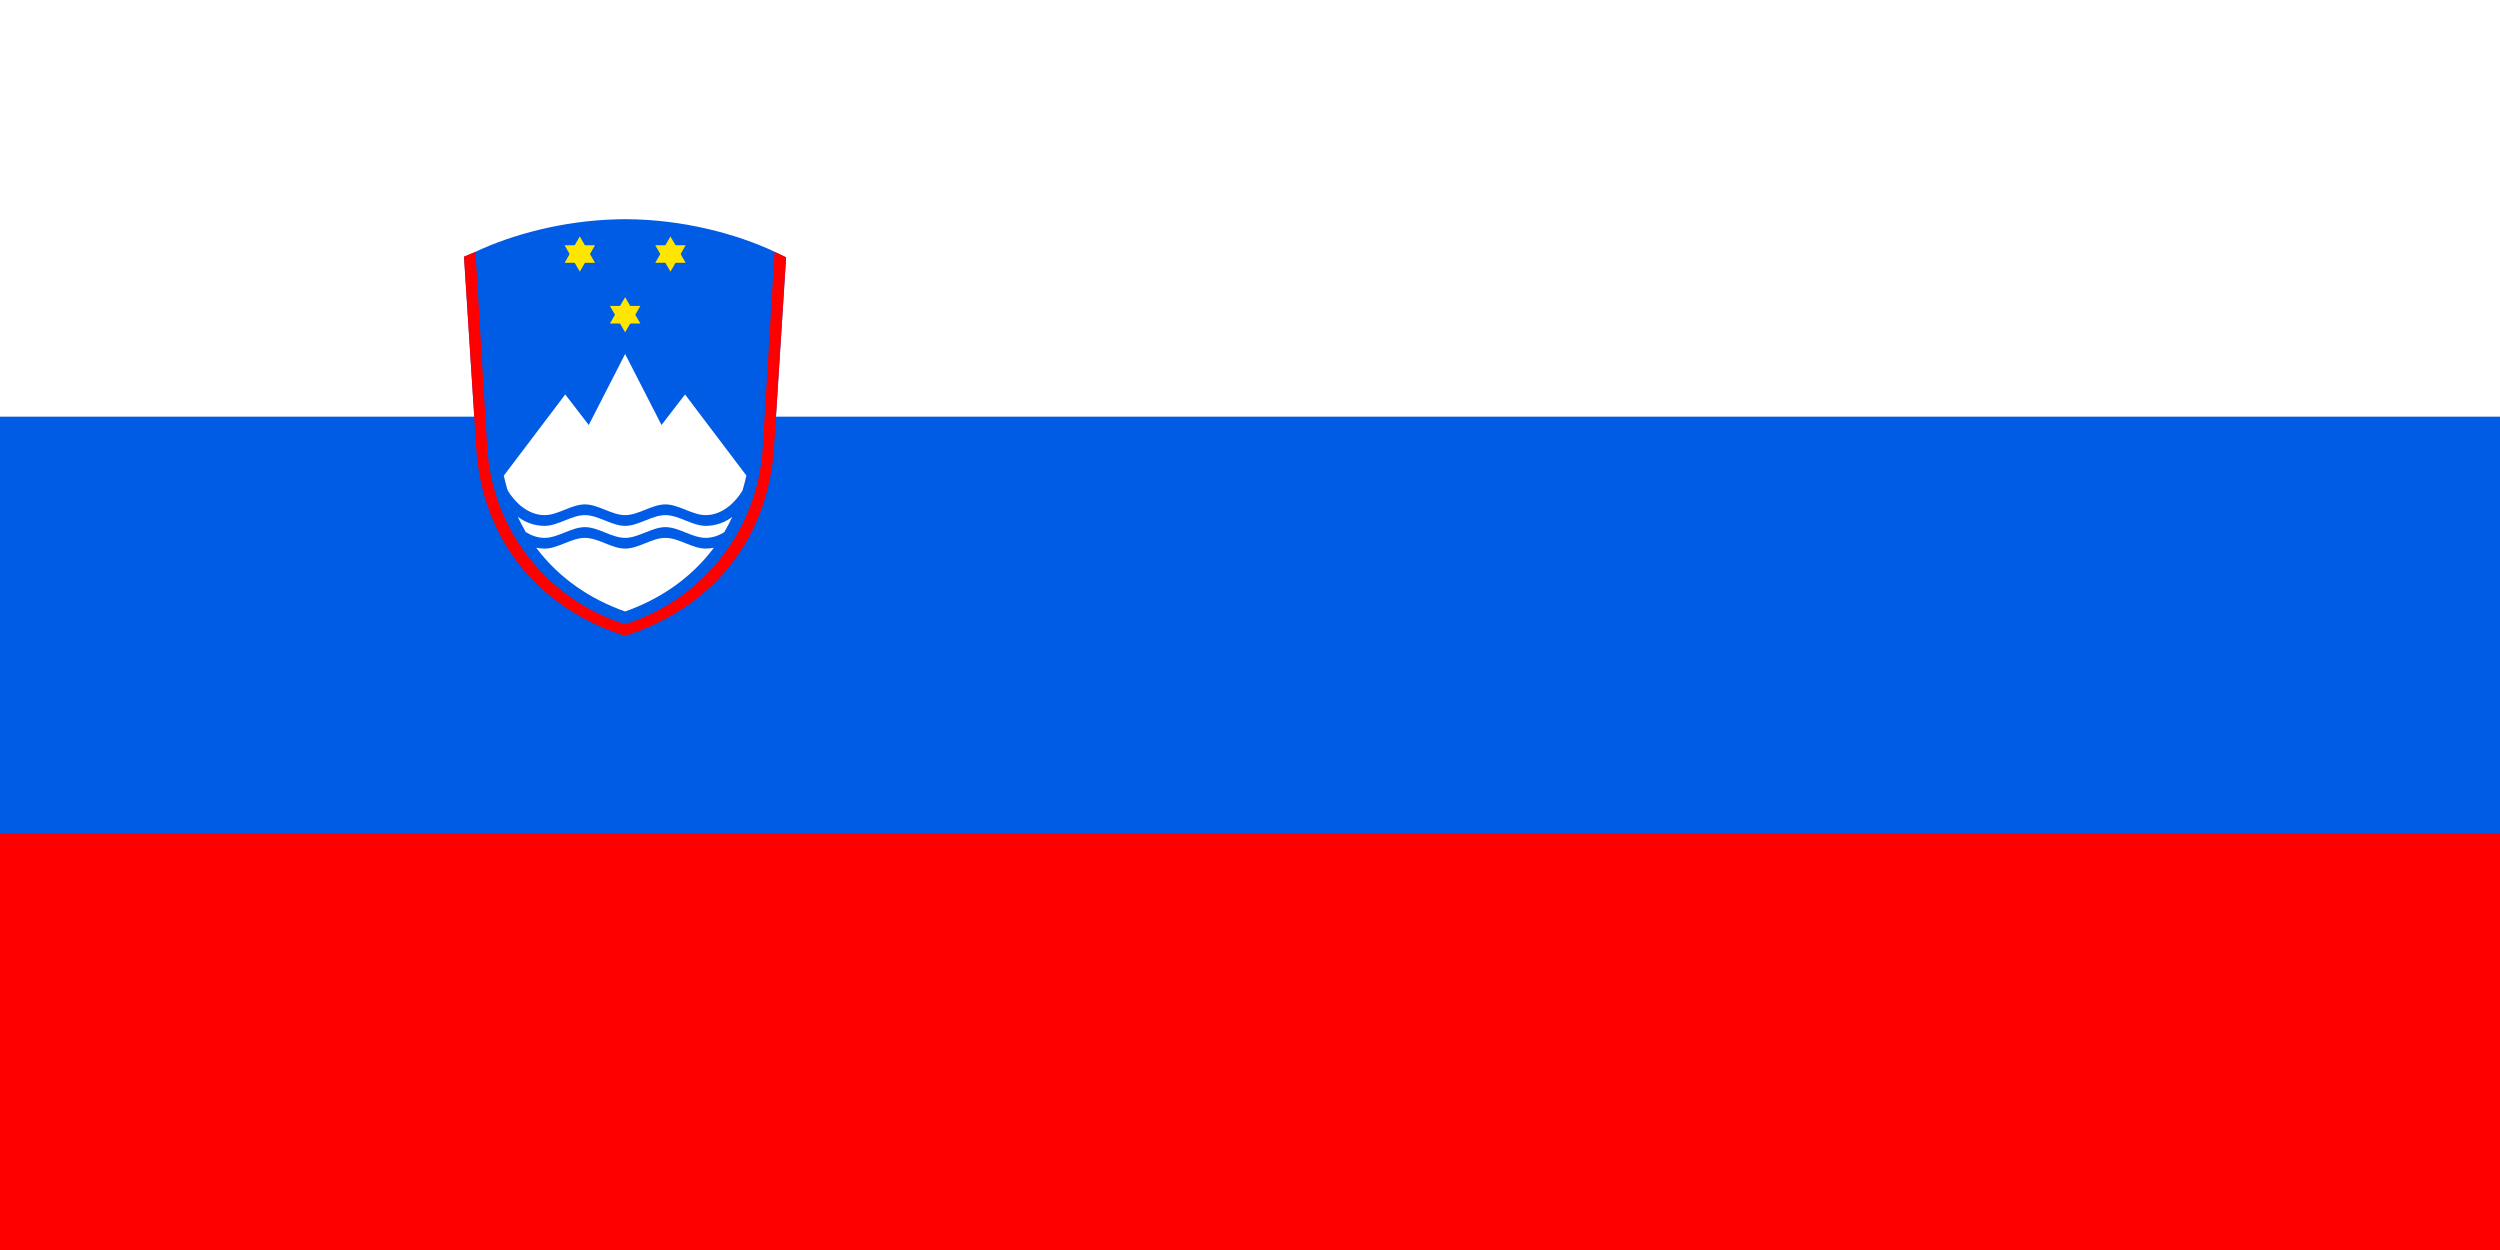
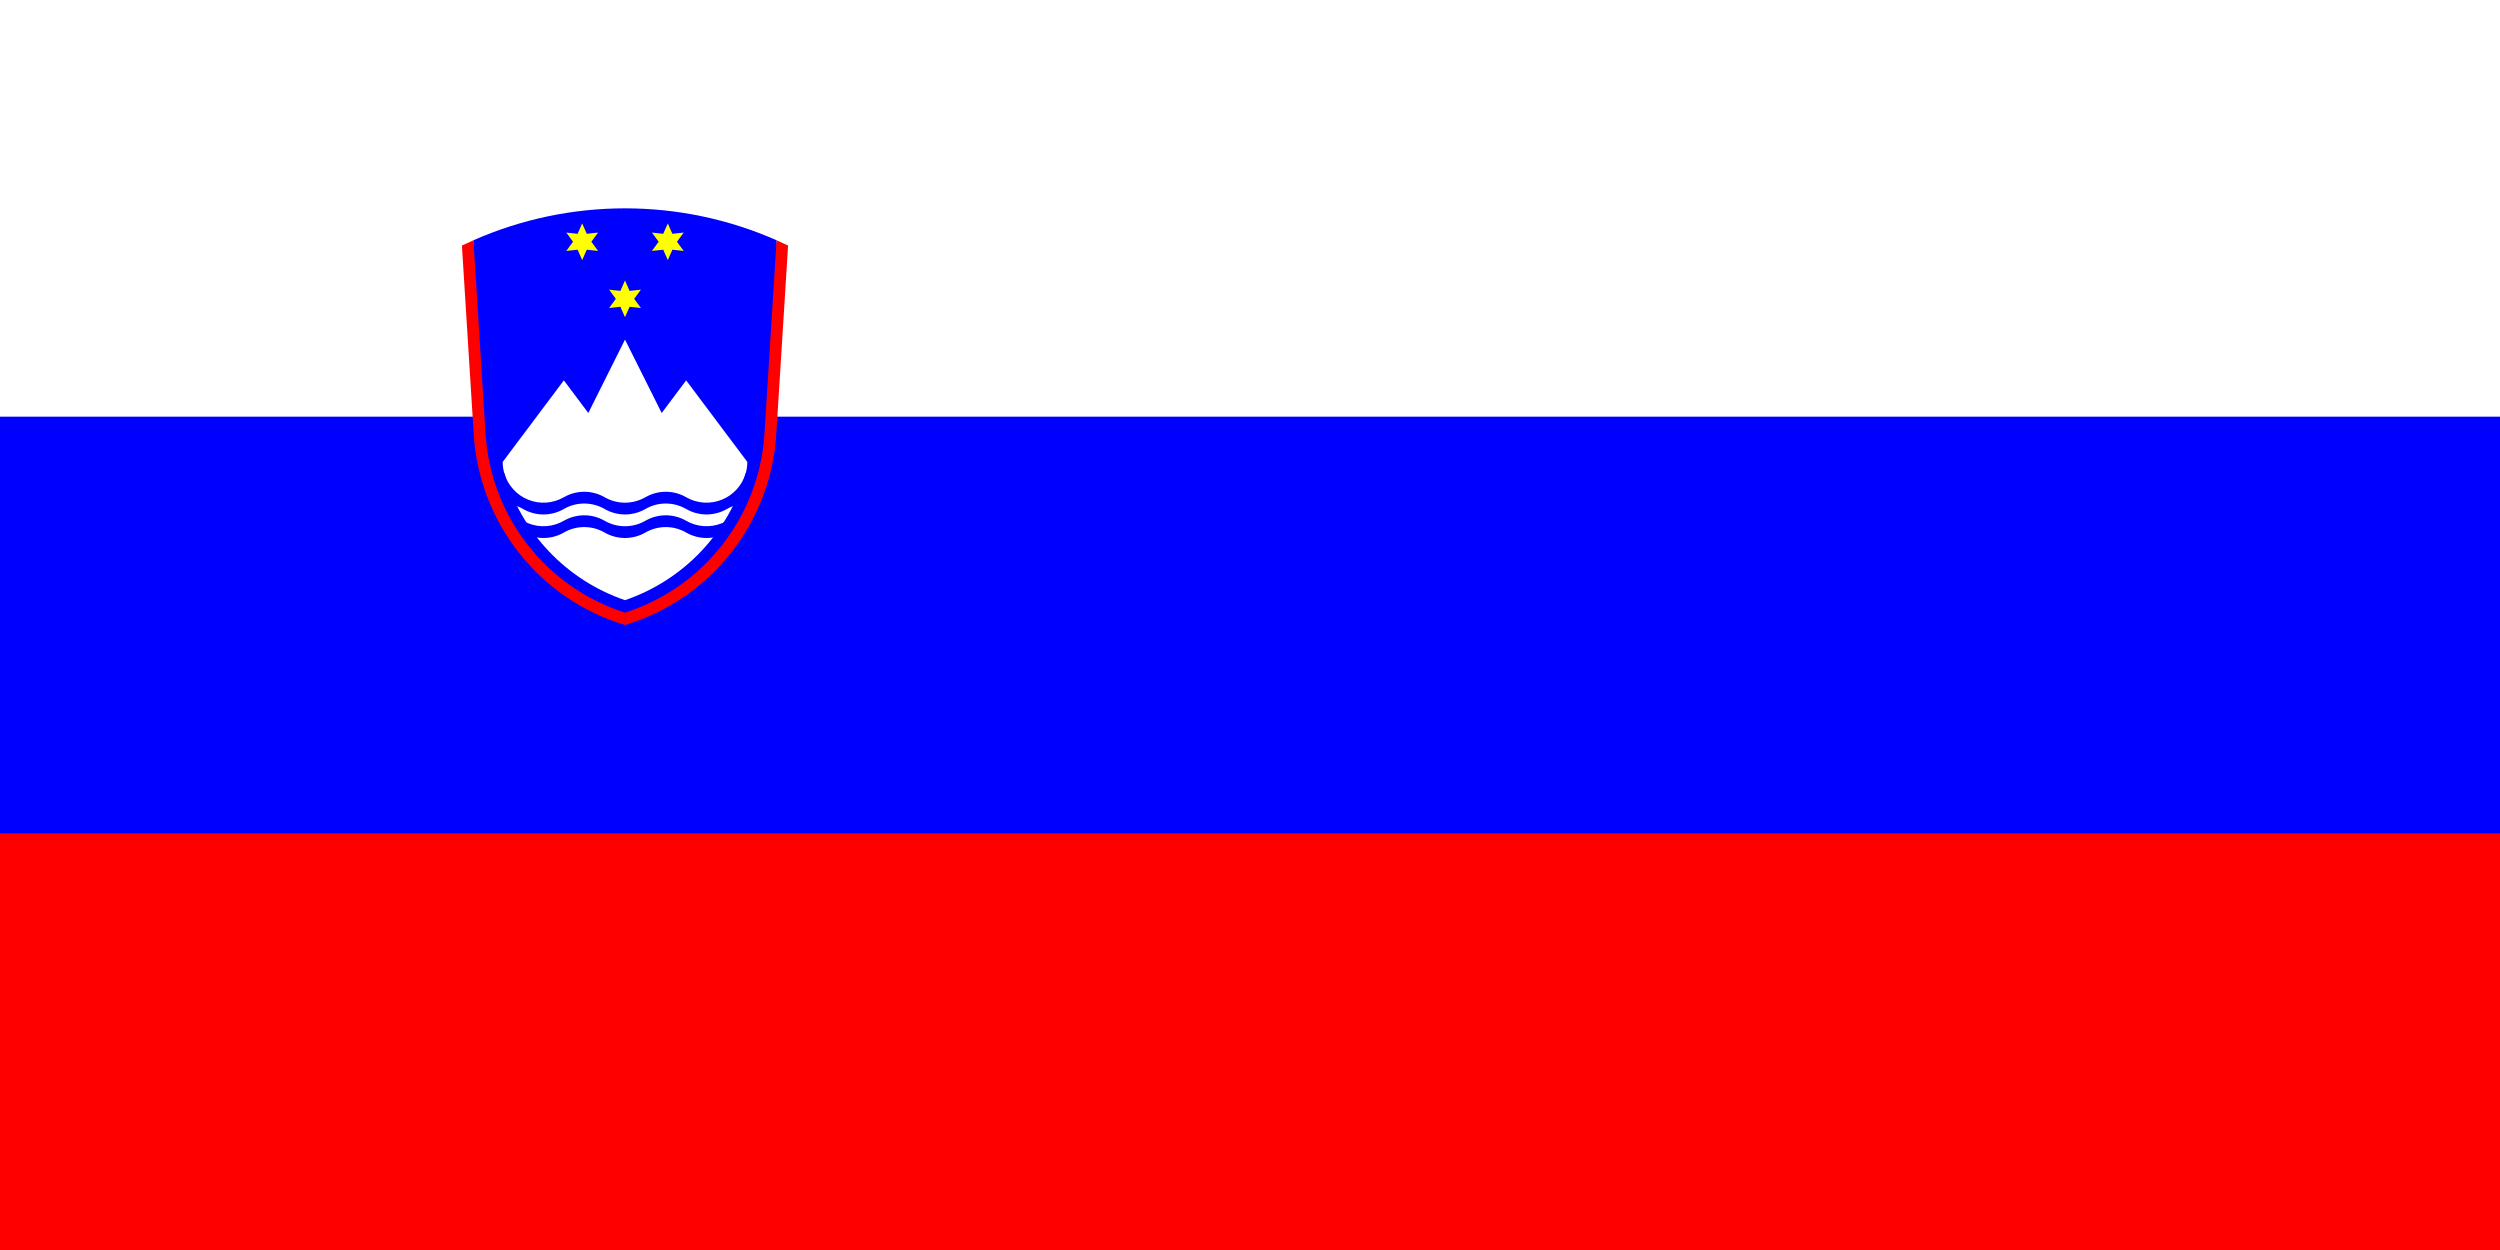
- <svg xmlns="http://www.w3.org/2000/svg" xmlns:xlink="http://www.w3.org/1999/xlink" viewBox="0 0 12 6">
-   <path d="M0 0h12v6H0z" fill="red" />
-   <path d="M0 0h12v4H0z" fill="#005ce5" />
-   <path d="M0 0h12v2H0z" fill="#fff" />
-   <g transform="matrix(.021 0 0 .021 -.106 3.478)">
-     <path d="M147.913-115.518c-.64 0-1.277.014-1.913.032-12.37.32-23.983 3.515-32.252 7.41l.001.012c-.904.378-1.79.757-2.632 1.136l2.842 44.519c1.97 23.264 17.131 36.81 33.976 42.128 16.846-5.319 32.006-18.864 33.975-42.128l2.827-44.378a64.852 64.852 0 0 0-2.632-1.277v-.011c-8.69-4.095-21.074-7.42-34.15-7.442l-.028-.001h-.014z" fill="#005ce5" fill-rule="evenodd" />
-     <path d="M147.934-84.712l-8.314 16.237-5.375-6.983-14.046 18.561c.254 1.153.552 2.265.878 3.35 1.568 2.648 4.583 5.67 8.449 5.67 3.068 0 6.136-2.454 9.204-2.454 3.068 0 6.136 2.455 9.204 2.455 3.068 0 6.136-2.455 9.205-2.455 3.068 0 6.136 2.455 9.204 2.455 3.831 0 6.825-2.967 8.406-5.597.338-1.115.64-2.263.902-3.448l-14.027-18.537-5.375 6.983zm-9.204 36.836c-3.068 0-6.136 2.454-9.204 2.454-2.428 0-4.514-.86-6.13-2.08a41.98 41.98 0 0 0 1.835 3.504c1.265.787 2.704 1.319 4.295 1.319 3.068 0 6.136-2.455 9.204-2.455 3.068 0 6.136 2.455 9.204 2.455 3.068 0 6.136-2.455 9.205-2.455 3.068 0 6.136 2.455 9.204 2.455 1.568 0 2.987-.52 4.24-1.289a42.193 42.193 0 0 0 1.835-3.491c-1.609 1.197-3.675 2.037-6.075 2.037-3.068 0-6.136-2.454-9.204-2.454-3.069 0-6.137 2.454-9.205 2.454-3.068 0-6.136-2.454-9.204-2.454zm0 5.197c-3.068 0-6.136 2.454-9.204 2.454-.667 0-1.3-.078-1.914-.196 5.307 7.091 12.549 11.838 20.316 14.567 7.751-2.725 14.982-7.475 20.286-14.555-.6.113-1.22.184-1.871.184-3.068 0-6.136-2.454-9.204-2.454-3.069 0-6.137 2.454-9.205 2.454-3.068 0-6.136-2.454-9.204-2.454z" fill="#fff" fill-rule="evenodd" />
-     <g id="b" fill="#ffe500">
-       <path id="a" d="M134.094-109.56h6.96l-3.48 6.027" fill="#ffe500" fill-rule="evenodd" />
-       <use height="300" transform="matrix(1 0 0 -1 0 -215.104)" width="600" xlink:href="#a" />
-     </g>
-     <g fill="#ffe500">
-       <use height="300" transform="translate(20.72)" width="600" xlink:href="#b" />
-       <use height="300" transform="translate(10.36 13.875)" width="600" xlink:href="#b" />
-     </g>
+ <svg xmlns="http://www.w3.org/2000/svg" xmlns:xlink="http://www.w3.org/1999/xlink" width="1200" height="600" viewBox="0 0 240 120" fill="#00f">
+   <path d="M0 0h240v120H0Z" fill="red" />
+   <path d="M0 0h240v80H0Z" />
+   <path d="M0 0h240v40H0Z" fill="#fff" />
+   <g transform="matrix(.3914 0 0 .3914 60 60)">
+     <path d="M-37.175-94.368a92.195 92.195 0 0 1 74.35 0Q43-12 0-1q-43-11-37.175-93.368Z" />
+     <path id="a" d="m0-84.5 1.125 2.551 2.772-.301L2.25-80l1.647 2.25-2.772-.301L0-75.5l-1.125-2.551-2.772.301L-2.25-80l-1.647-2.25 2.772.301" fill="#ff0" />
+     <use xlink:href="#a" x="-10.5" y="-14" />
+     <use xlink:href="#a" x="10.5" y="-14" />
+     <path d="m0-70 9 18 6-8 15 20a10 10 0 0 1-.385 2.747A46.4 46.4 0 0 1 0-6.09a46.4 46.4 0 0 1-29.615-31.162A10 10 0 0 1-30-40l15-20 6 8z" fill="#fff" />
+     <path id="b" d="M-29.615-37.253A10 10 0 0 0-15-31.34a10 10 0 0 1 10 0 10 10 0 0 0 10 0 10 10 0 0 1 10 0 10 10 0 0 0 14.615-5.913l.385.14v7.32a10 10 0 0 0-5 1.34 10 10 0 0 1-10 0 10 10 0 0 0-10 0 10 10 0 0 1-10 0 10 10 0 0 0-10 0 10 10 0 0 1-10 0 10 10 0 0 0-5-1.34v-7.32" />
+     <use xlink:href="#b" y="5.774" />
+     <path d="M-40-93.066a92.195 92.195 0 0 1 2.825-1.302l2.97 47.449A49.301 49.301 0 0 0 0-3.036 49.301 49.301 0 0 0 34.205-46.92l2.97-47.45A92.195 92.195 0 0 1 40-93.065l-2.9 46.328A52.202 52.202 0 0 1 0 0a52.202 52.202 0 0 1-37.1-46.738Z" fill="red" />
  </g>
-   <path d="M3 1.052zm-.718.157a2.26 2.26 0 0 0-.055.023l.06.935c.041.489.36.773.713.885.354-.112.672-.396.714-.885l.059-.932a1.362 1.362 0 0 0-.055-.026l-.056.927a.947.947 0 0 1-.662.86.947.947 0 0 1-.662-.86z" fill="red" fill-rule="evenodd" />
</svg>
